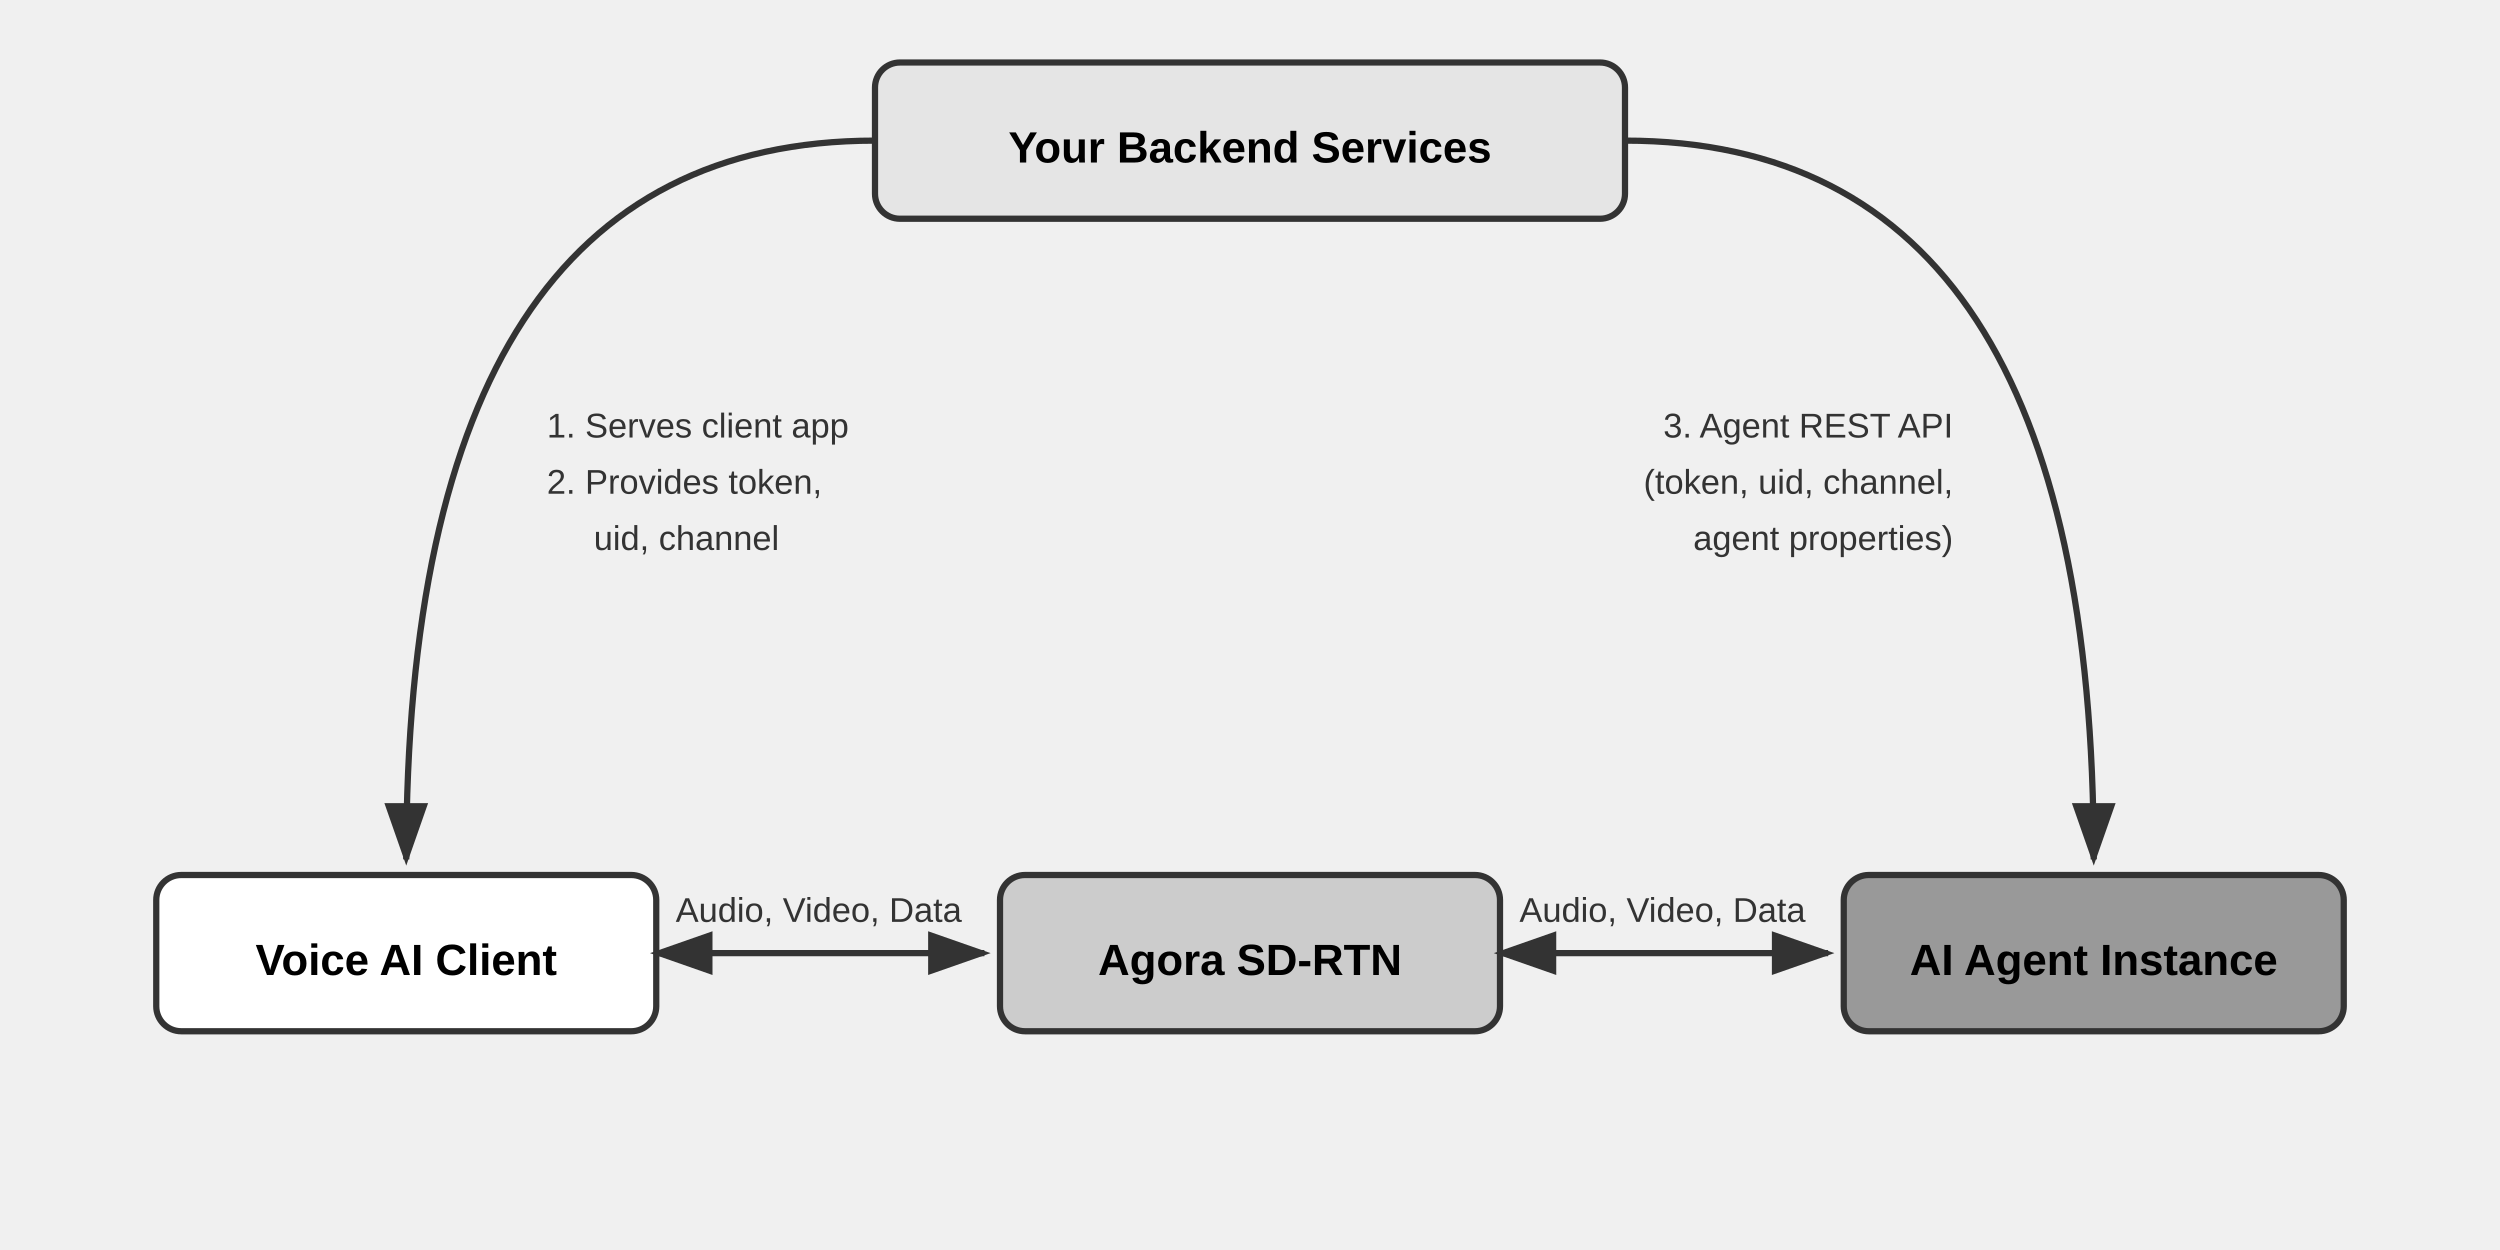
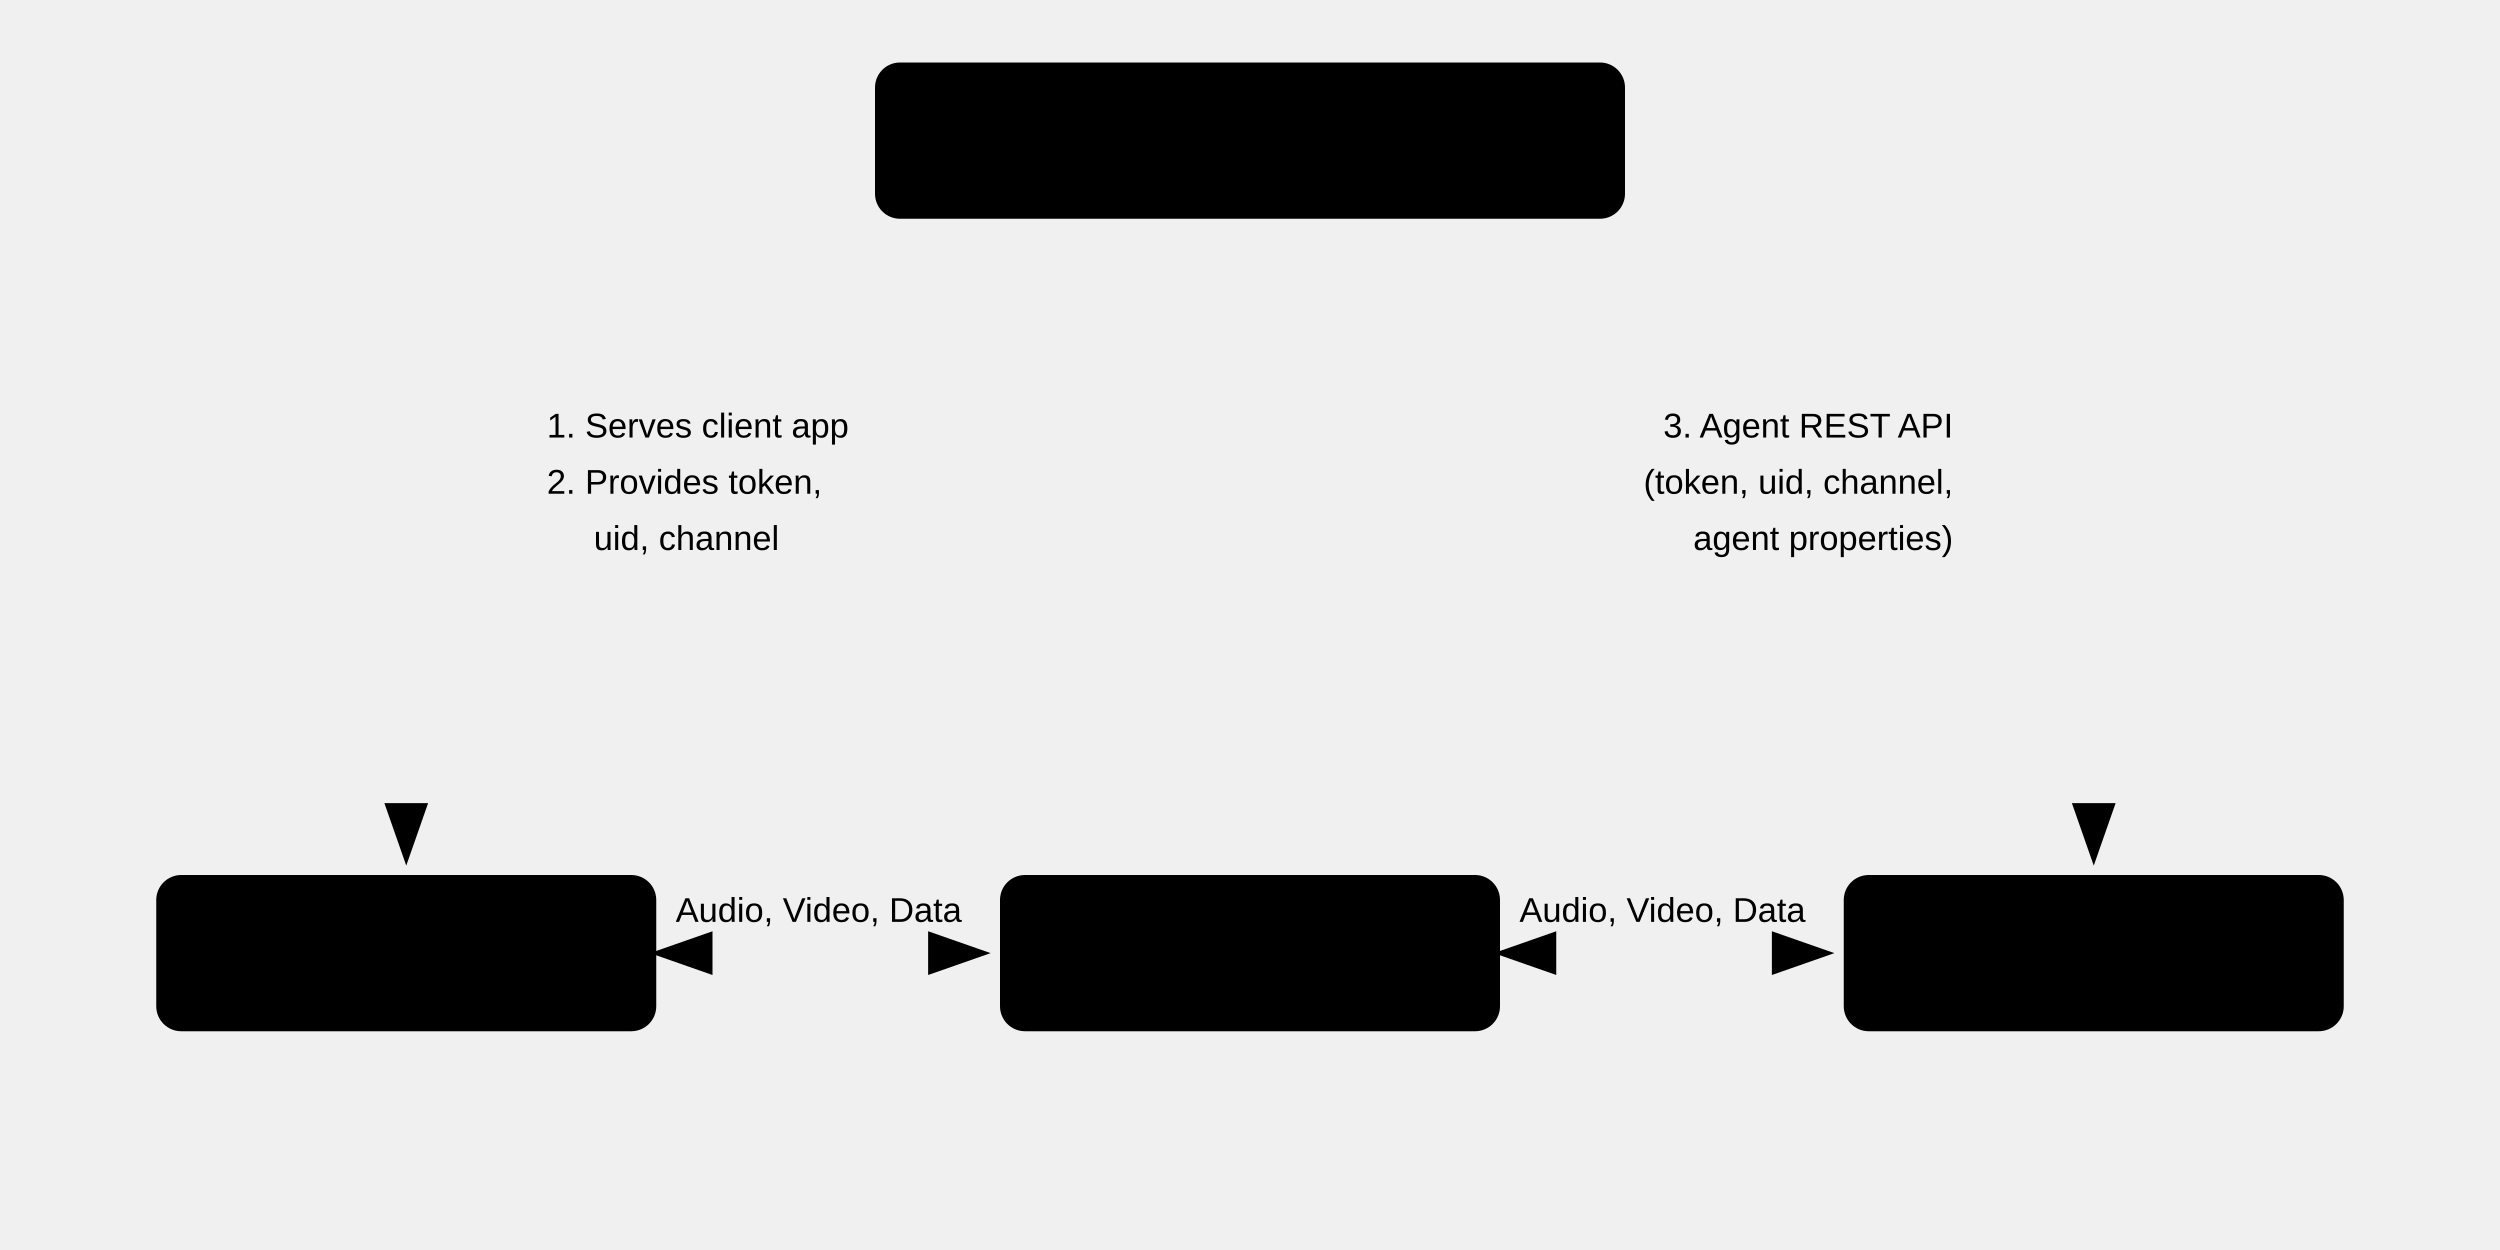
<svg xmlns="http://www.w3.org/2000/svg" viewBox="0 0 800 400">
+   <style>
+     @media (prefers-color-scheme: dark) {
+       .light-bg { fill: #2A2A2A; }
+       .lighter-bg { fill: #1A1A1A; }
+       .medium-bg { fill: #3A3A3A; }
+       .dark-bg { fill: #4A4A4A; }
+       .stroke { stroke: #E5E5E5; }
+       .text { fill: #E5E5E5; }
+       .arrow { fill: #E5E5E5; }
+     }
+     @media (prefers-color-scheme: light) {
+       .light-bg { fill: #E5E5E5; }
+       .lighter-bg { fill: #FFFFFF; }
+       .medium-bg { fill: #CCCCCC; }
+       .dark-bg { fill: #999999; }
+       .stroke { stroke: #333; }
+       .text { fill: #000; }
+       .arrow { fill: #333; }
+     }
+   </style>
  <defs>
    <marker id="arrowhead" markerWidth="10" markerHeight="7" refX="9" refY="3.5" orient="auto">
-       <polygon points="0 0, 10 3.5, 0 7" fill="#333" />
+       <polygon points="0 0, 10 3.5, 0 7" class="arrow" />
    </marker>
    <marker id="arrowhead-start" markerWidth="10" markerHeight="7" refX="1" refY="3.5" orient="auto">
-       <polygon points="10 0, 0 3.5, 10 7" fill="#333" />
+       <polygon points="10 0, 0 3.5, 10 7" class="arrow" />
    </marker>
  </defs>
-   <rect x="280" y="20" width="240" height="50" rx="8" fill="#E5E5E5" stroke="#333" stroke-width="2" />
-   <text x="400" y="52" text-anchor="middle" font-family="Arial, sans-serif" font-size="14" font-weight="bold" fill="#000">Your Backend Services</text>
-   <rect x="50" y="280" width="160" height="50" rx="8" fill="#FFFFFF" stroke="#333" stroke-width="2" />
-   <text x="130" y="312" text-anchor="middle" font-family="Arial, sans-serif" font-size="14" font-weight="bold" fill="#000">Voice AI Client</text>
-   <rect x="320" y="280" width="160" height="50" rx="8" fill="#CCCCCC" stroke="#333" stroke-width="2" />
-   <text x="400" y="312" text-anchor="middle" font-family="Arial, sans-serif" font-size="14" font-weight="bold" fill="#000">Agora SD-RTN</text>
-   <rect x="590" y="280" width="160" height="50" rx="8" fill="#999999" stroke="#333" stroke-width="2" />
-   <text x="670" y="312" text-anchor="middle" font-family="Arial, sans-serif" font-size="14" font-weight="bold" fill="#000">AI Agent Instance</text>
-   <path d="M280 45 Q130 45 130 275" fill="none" stroke="#333" stroke-width="2" marker-end="url(#arrowhead)" />
-   <text x="175" y="140" font-family="Arial, sans-serif" font-size="11" fill="#333">1. Serves client app</text>
-   <text x="175" y="158" font-family="Arial, sans-serif" font-size="11" fill="#333">2. Provides token,</text>
-   <text x="190" y="176" font-family="Arial, sans-serif" font-size="11" fill="#333">uid, channel</text>
-   <path d="M520 45 Q670 45 670 275" fill="none" stroke="#333" stroke-width="2" marker-end="url(#arrowhead)" />
-   <text x="625" y="140" font-family="Arial, sans-serif" font-size="11" fill="#333" text-anchor="end">3. Agent REST API</text>
-   <text x="625" y="158" font-family="Arial, sans-serif" font-size="11" fill="#333" text-anchor="end">(token, uid, channel,</text>
-   <text x="625" y="176" font-family="Arial, sans-serif" font-size="11" fill="#333" text-anchor="end">agent properties)</text>
-   <line x1="210" y1="305" x2="315" y2="305" stroke="#333" stroke-width="2" marker-end="url(#arrowhead)" marker-start="url(#arrowhead-start)" />
-   <text x="262" y="295" text-anchor="middle" font-family="Arial, sans-serif" font-size="11" fill="#333">Audio, Video, Data</text>
-   <line x1="480" y1="305" x2="585" y2="305" stroke="#333" stroke-width="2" marker-end="url(#arrowhead)" marker-start="url(#arrowhead-start)" />
-   <text x="532" y="295" text-anchor="middle" font-family="Arial, sans-serif" font-size="11" fill="#333">Audio, Video, Data</text>
+   <rect x="280" y="20" width="240" height="50" rx="8" class="light-bg stroke" stroke-width="2" />
+   <text x="400" y="52" text-anchor="middle" font-family="Arial, sans-serif" font-size="14" font-weight="bold" class="text">Your Backend Services</text>
+   <rect x="50" y="280" width="160" height="50" rx="8" class="lighter-bg stroke" stroke-width="2" />
+   <text x="130" y="312" text-anchor="middle" font-family="Arial, sans-serif" font-size="14" font-weight="bold" class="text">Voice AI Client</text>
+   <rect x="320" y="280" width="160" height="50" rx="8" class="medium-bg stroke" stroke-width="2" />
+   <text x="400" y="312" text-anchor="middle" font-family="Arial, sans-serif" font-size="14" font-weight="bold" class="text">Agora SD-RTN</text>
+   <rect x="590" y="280" width="160" height="50" rx="8" class="dark-bg stroke" stroke-width="2" />
+   <text x="670" y="312" text-anchor="middle" font-family="Arial, sans-serif" font-size="14" font-weight="bold" class="text">AI Agent Instance</text>
+   <path d="M280 45 Q130 45 130 275" fill="none" class="stroke" stroke-width="2" marker-end="url(#arrowhead)" />
+   <text x="175" y="140" font-family="Arial, sans-serif" font-size="11" class="text">1. Serves client app</text>
+   <text x="175" y="158" font-family="Arial, sans-serif" font-size="11" class="text">2. Provides token,</text>
+   <text x="190" y="176" font-family="Arial, sans-serif" font-size="11" class="text">uid, channel</text>
+   <path d="M520 45 Q670 45 670 275" fill="none" class="stroke" stroke-width="2" marker-end="url(#arrowhead)" />
+   <text x="625" y="140" font-family="Arial, sans-serif" font-size="11" class="text" text-anchor="end">3. Agent REST API</text>
+   <text x="625" y="158" font-family="Arial, sans-serif" font-size="11" class="text" text-anchor="end">(token, uid, channel,</text>
+   <text x="625" y="176" font-family="Arial, sans-serif" font-size="11" class="text" text-anchor="end">agent properties)</text>
+   <line x1="210" y1="305" x2="315" y2="305" class="stroke" stroke-width="2" marker-end="url(#arrowhead)" marker-start="url(#arrowhead-start)" />
+   <text x="262" y="295" text-anchor="middle" font-family="Arial, sans-serif" font-size="11" class="text">Audio, Video, Data</text>
+   <line x1="480" y1="305" x2="585" y2="305" class="stroke" stroke-width="2" marker-end="url(#arrowhead)" marker-start="url(#arrowhead-start)" />
+   <text x="532" y="295" text-anchor="middle" font-family="Arial, sans-serif" font-size="11" class="text">Audio, Video, Data</text>
</svg>
